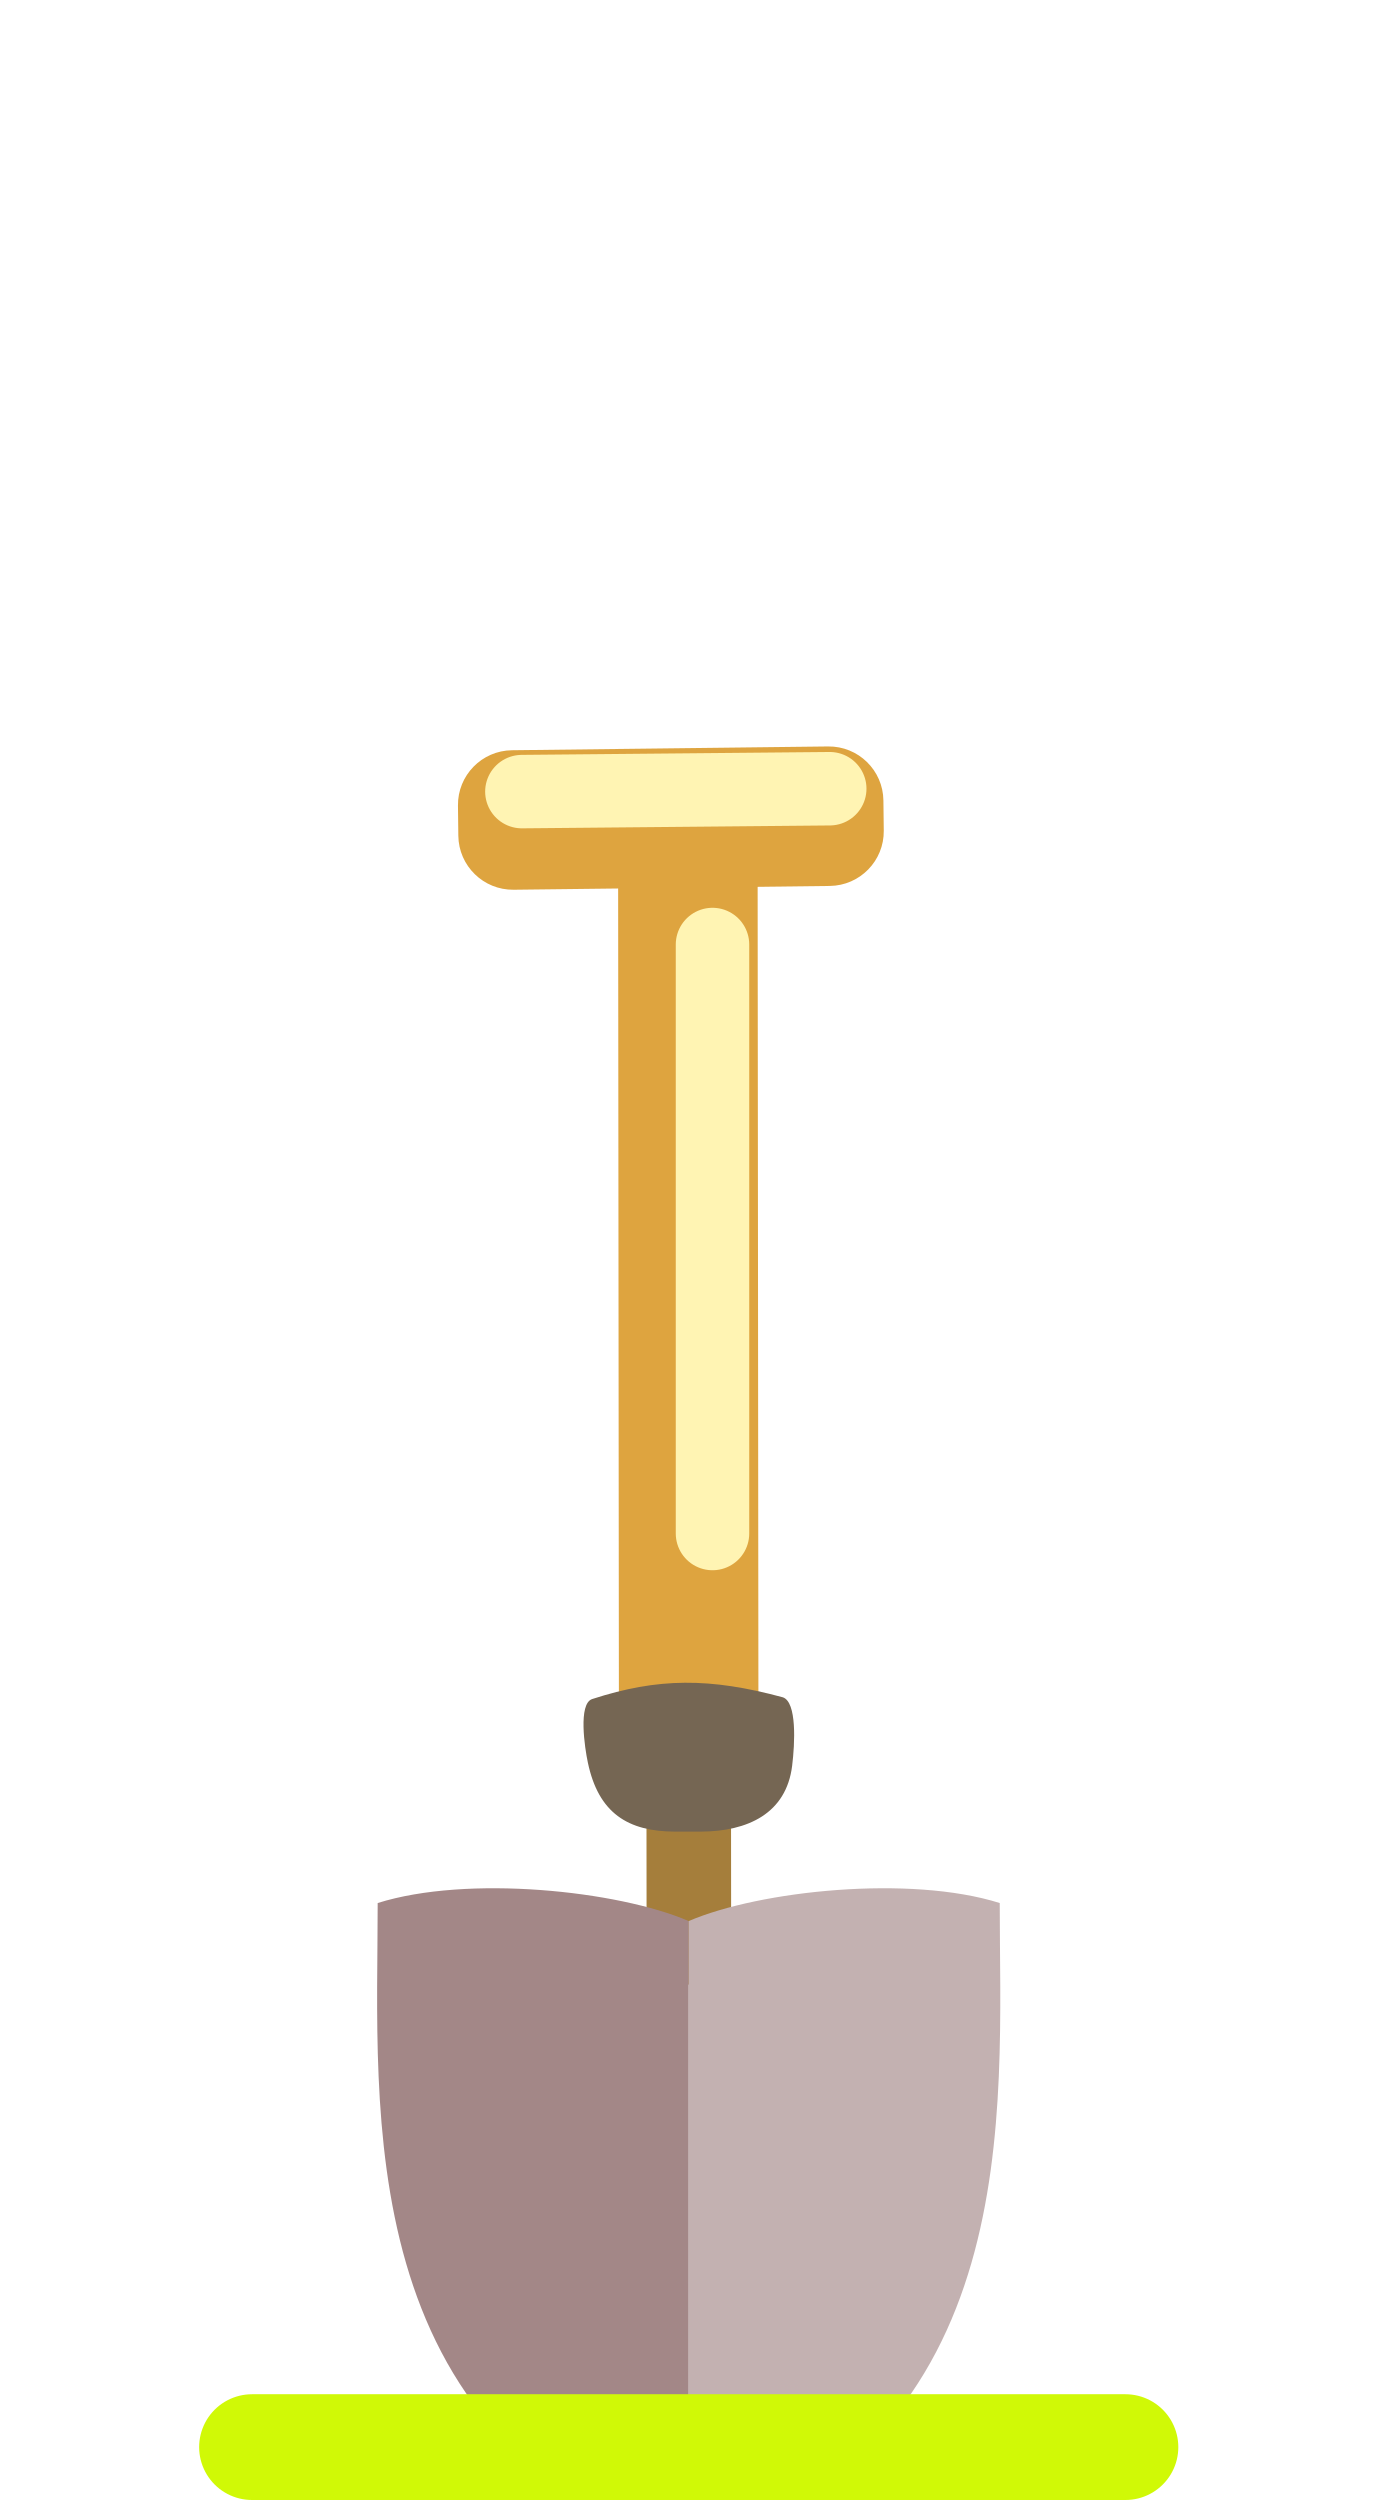
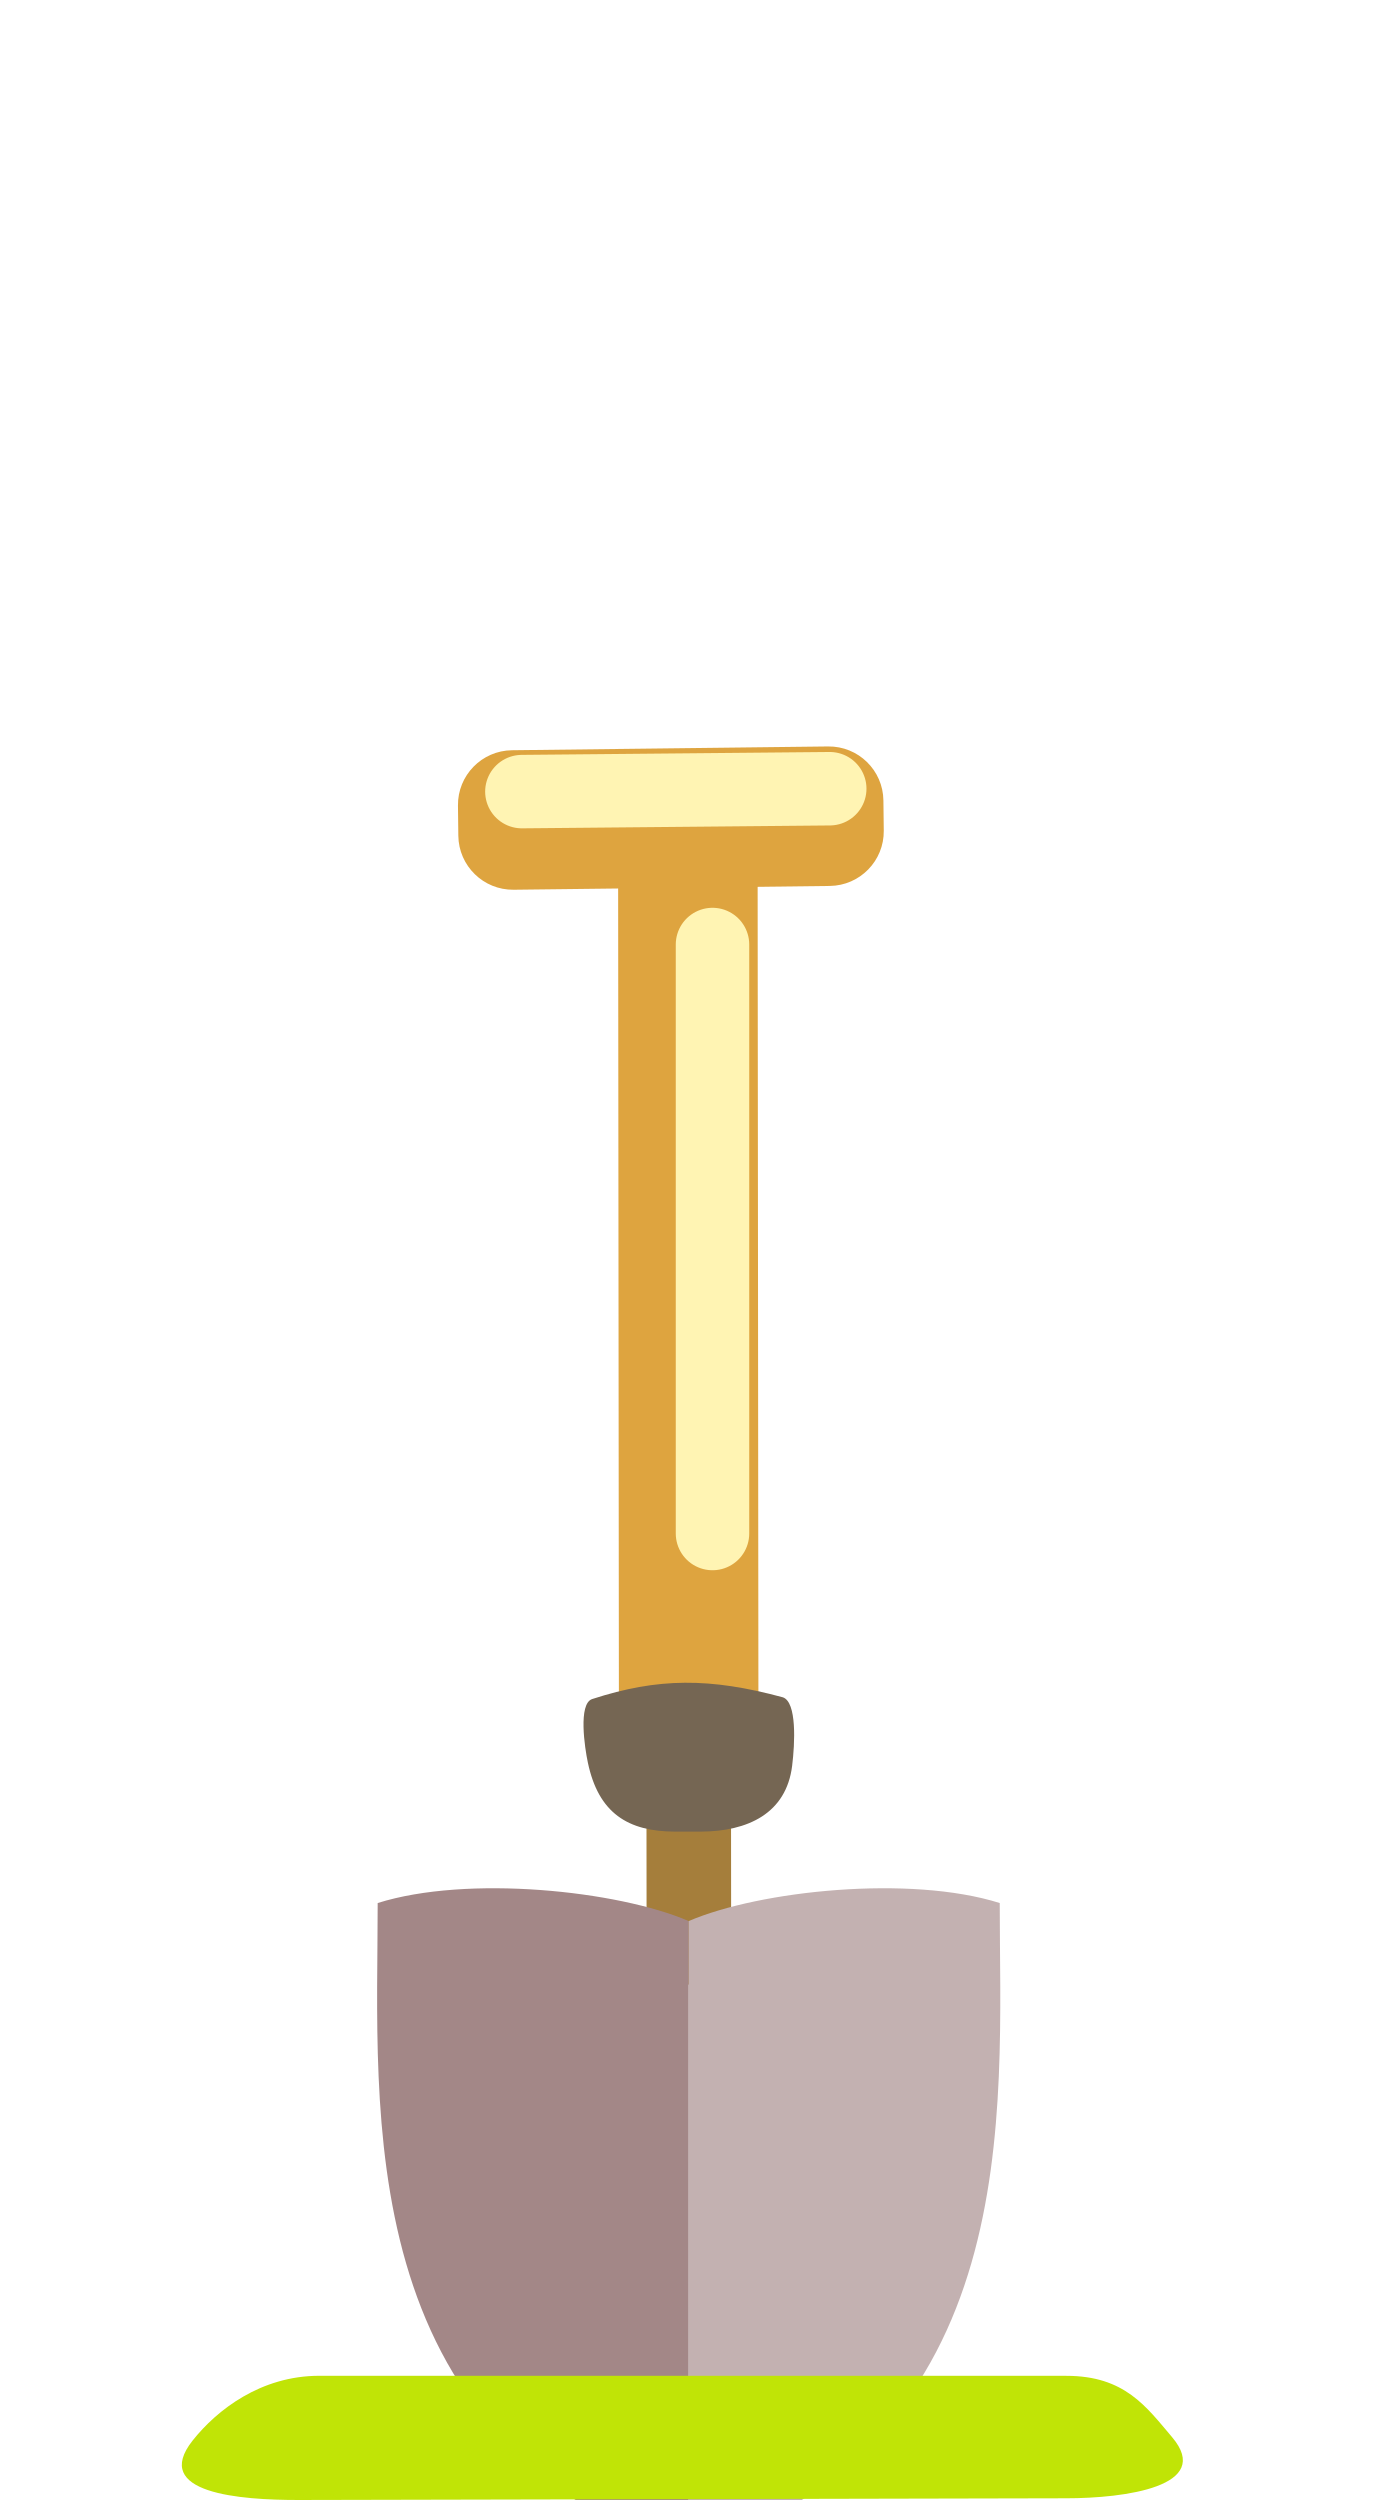
<svg xmlns="http://www.w3.org/2000/svg" width="54" height="98" viewBox="0 0 14.288 25.929" version="1.1" id="svg2787">
  <defs id="defs2784" />
  <g id="layer1">
    <path id="rect32077-0-9" style="fill:#fff4b3;fill-opacity:1;fill-rule:evenodd;stroke-width:0.189" d="m -7.432,10.711 c 0.035,0.708 2.341,0.44 3.165,0.446 0.298,-0.004 0.348,-0.31 0.346,-0.51 l -2.567e-4,-0.021 c -0.002,-0.2 -0.244,-0.359 -0.542,-0.355 l -2.303,0.028 c -0.298,0.004 -0.688,-0.033 -0.666,0.413 z" />
    <g id="g69282" transform="translate(-0.3359332,-1.785937)">
      <rect style="fill:#a57e3b;fill-opacity:1;fill-rule:evenodd;stroke:#848382;stroke-width:0;stroke-dasharray:none;stroke-opacity:1" id="rect36182" width="0.877" height="2.982" x="7.022" y="19.395" rx="0.567" ry="0.567" transform="matrix(0.9999995,-9.4788263e-4,9.3302365e-4,0.9999996,0,0)" />
      <rect style="fill:#dea43f;fill-opacity:1;fill-rule:evenodd;stroke-width:0.189" id="rect32077" width="1.447" height="10.493" x="6.737" y="9.988" rx="0.567" ry="0.567" transform="matrix(0.9999995,-9.4788263e-4,9.3304355e-4,0.9999996,0,0)" />
      <path style="fill:#e5b869;fill-opacity:1;stroke:#fff4b3;stroke-width:0.762;stroke-linecap:round;stroke-linejoin:round;stroke-miterlimit:8;stroke-dasharray:none;stroke-opacity:1;paint-order:fill markers stroke" d="m 7.726,11.582 v 6.109" id="path35166" />
      <rect style="fill:#dea43f;fill-opacity:1;fill-rule:evenodd;stroke-width:0.189" id="rect32077-0" width="1.447" height="4.413" x="9.634" y="4.964" rx="0.567" ry="0.567" transform="matrix(0.01199216,0.9999281,0.999928,-0.01200047,0,0)" />
      <path id="rect32139" style="fill:#756653;fill-opacity:1;fill-rule:evenodd;stroke-width:0.189" d="m 6.478,19.408 c -0.147,0.048 -0.077,0.508 -0.045,0.658 0.11,0.524 0.414,0.717 0.908,0.717 L 7.601,20.783 C 8.096,20.782 8.491,20.592 8.552,20.101 8.581,19.866 8.602,19.44 8.456,19.39 7.698,19.185 7.161,19.186 6.478,19.408 Z" />
      <g id="g67732" transform="translate(3.878227,2.814705)">
        <path style="fill:#a38787;fill-opacity:1;stroke:#99a6b4;stroke-width:0;stroke-linecap:square;stroke-linejoin:round;stroke-miterlimit:8;stroke-dasharray:none;paint-order:fill markers stroke;stop-color:#000000" d="M 3.601,18.896 C 2.864,18.579 1.305,18.416 0.375,18.709 c 0,2.167 -0.29,5.543 3.226,6.759" id="path65043" />
        <path style="fill:#c3b1b1;fill-opacity:1;stroke:#99a6b4;stroke-width:0;stroke-linecap:square;stroke-linejoin:round;stroke-miterlimit:8;stroke-dasharray:none;paint-order:fill markers stroke;stop-color:#000000" d="m 3.601,18.896 c 0.738,-0.317 2.297,-0.48 3.226,-0.187 0,2.167 0.29,5.543 -3.226,6.759" id="path65043-4" />
      </g>
      <path style="fill:#e5b869;fill-opacity:1;stroke:#fff4b3;stroke-width:0.762;stroke-linecap:round;stroke-linejoin:round;stroke-miterlimit:8;stroke-dasharray:none;stroke-opacity:1;paint-order:fill markers stroke" d="m 8.942,9.966 -3.193,0.03" id="path35166-5" />
    </g>
-     <path style="fill:none;fill-opacity:1;stroke:#d0f906;stroke-width:1.097;stroke-linecap:round;stroke-linejoin:round;stroke-miterlimit:8;stroke-dasharray:none;stroke-opacity:1;paint-order:fill markers stroke;stop-color:#000000" d="M 11.673,25.381 H 2.614" id="path44300" />
+     <g id="path44300-3" style="fill:#c0e406;fill-opacity:1;stroke-width:1.496" transform="matrix(0.8783063,0,0,0.5084229,-1.295709,12.45884)">
+       <path style="color:#000000;fill:#c0e406;fill-opacity:1;stroke-width:3.736;stroke-linecap:round;stroke-linejoin:round;stroke-miterlimit:8;-inkscape-stroke:none;paint-order:fill markers stroke" d="M 14.068,25.21 H 5.247" id="path72463-2" />
+       <path style="color:#000000;fill:#c0e406;fill-opacity:1;stroke-width:1.496;stroke-linecap:round;stroke-linejoin:round;stroke-miterlimit:8;-inkscape-stroke:none;paint-order:fill markers stroke" d="m 5.246,23.961 c -0.69,1.59e-4 -1.208,0.694 -1.496,1.321 -0.494,1.079 0.559,1.213 1.248,1.213 l 9.07,-0.035 c 0.689,-1.59e-4 1.743,-0.241 1.248,-1.248 -0.304,-0.619 -0.558,-1.25 -1.248,-1.25 z" id="path72465-3" />
+     </g>
  </g>
</svg>
